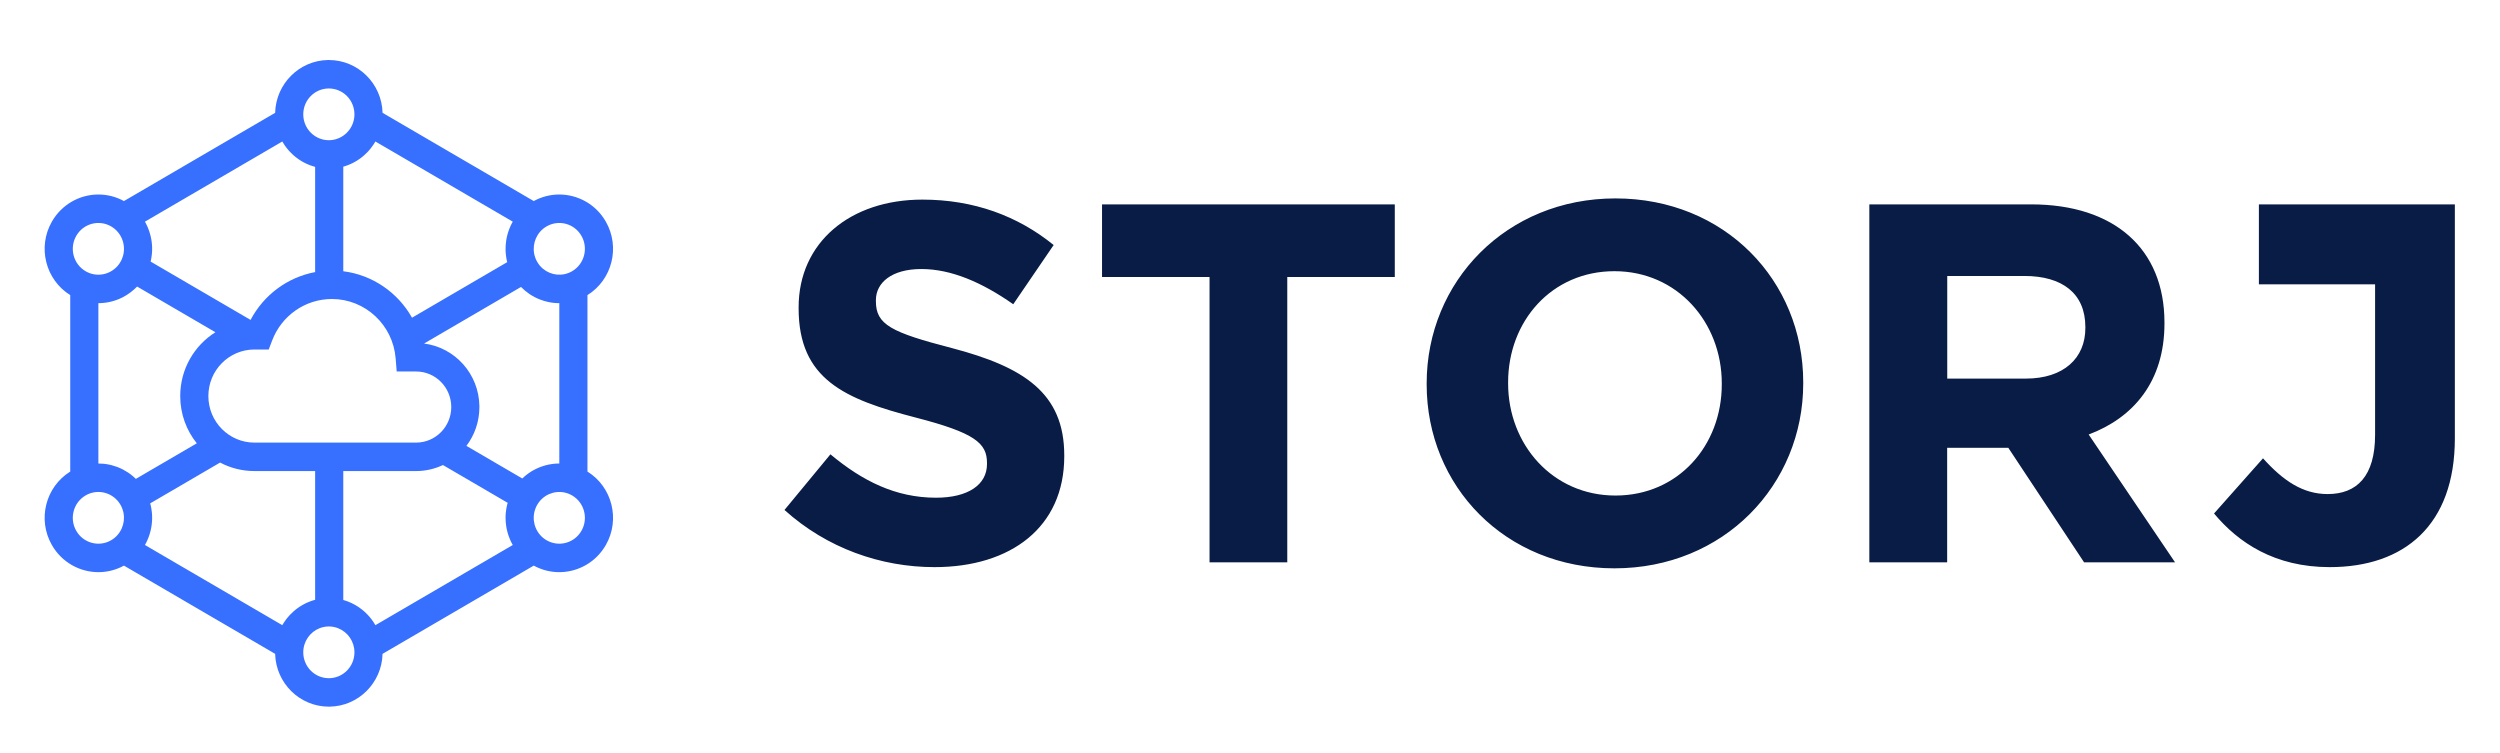
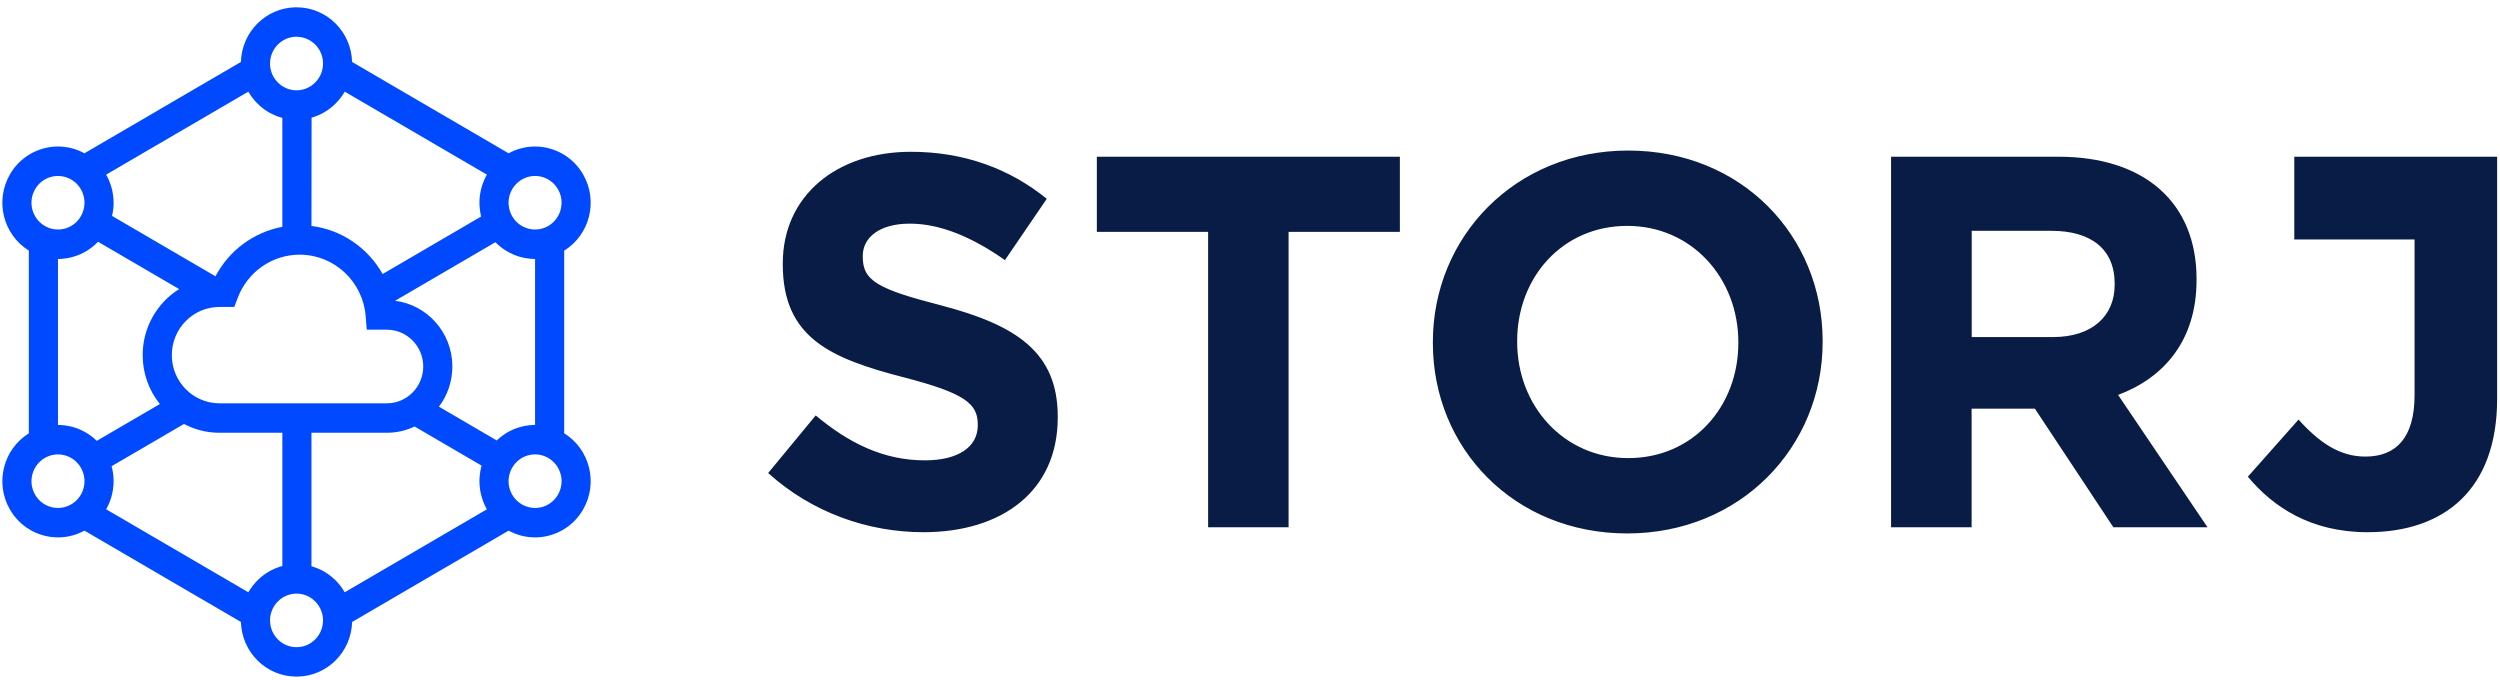
- <svg xmlns="http://www.w3.org/2000/svg" width="236" height="71" viewBox="0 0 236 71" fill="none">
-   <path d="M31.043 66.708C28.289 66.708 26.047 64.489 25.973 61.723L11.7 53.394C10.958 53.8 10.158 54 9.365 54.011L9.286 54.012C7.535 54.01 5.833 53.09 4.895 51.447C3.518 49.036 4.298 45.964 6.63 44.516L6.63 27.858C4.298 26.409 3.518 23.337 4.895 20.926C5.819 19.308 7.485 18.391 9.208 18.362L9.286 18.362C10.105 18.361 10.934 18.56 11.7 18.98L25.973 10.651C26.047 7.913 28.244 5.711 30.959 5.666L31.043 5.666C33.797 5.666 36.039 7.885 36.114 10.651L50.385 18.98C51.128 18.574 51.929 18.374 52.722 18.362L52.8 18.362C54.551 18.364 56.253 19.283 57.192 20.926C58.569 23.337 57.788 26.409 55.456 27.858L55.456 44.516C57.788 45.964 58.569 49.036 57.192 51.447C56.267 53.066 54.602 53.982 52.878 54.011L52.8 54.012C51.982 54.013 51.153 53.813 50.386 53.394L36.114 61.723C36.04 64.461 33.843 66.663 31.127 66.707L31.043 66.708ZM31.043 13.234L31.109 13.233C31.114 13.233 31.12 13.233 31.125 13.233L31.109 13.233C31.131 13.233 31.153 13.232 31.174 13.231L31.125 13.233C31.149 13.232 31.173 13.231 31.197 13.229L31.174 13.231C31.197 13.23 31.219 13.228 31.241 13.226L31.197 13.229C31.219 13.228 31.24 13.226 31.262 13.225L31.241 13.226C31.261 13.225 31.28 13.223 31.3 13.221L31.262 13.225C31.286 13.222 31.31 13.22 31.333 13.217L31.3 13.221C31.322 13.218 31.344 13.216 31.366 13.213L31.333 13.217C31.353 13.215 31.373 13.212 31.393 13.209L31.366 13.213C31.39 13.21 31.415 13.206 31.439 13.202L31.393 13.209C31.413 13.206 31.433 13.203 31.453 13.199L31.439 13.202C31.46 13.198 31.481 13.194 31.502 13.19L31.453 13.199C31.475 13.196 31.497 13.191 31.519 13.187L31.502 13.19C31.529 13.185 31.555 13.18 31.581 13.174L31.519 13.187C31.569 13.177 31.619 13.165 31.668 13.152C31.68 13.149 31.692 13.145 31.705 13.142L31.668 13.152C31.688 13.146 31.708 13.141 31.728 13.135L31.705 13.142C31.723 13.137 31.741 13.131 31.759 13.126L31.728 13.135C32.728 12.836 33.459 11.901 33.459 10.793C33.459 9.444 32.377 8.351 31.043 8.351C29.709 8.351 28.628 9.444 28.628 10.793C28.628 11.889 29.342 12.816 30.326 13.125C30.338 13.129 30.35 13.133 30.363 13.136L30.326 13.125C30.344 13.131 30.363 13.136 30.381 13.142L30.363 13.136C30.383 13.142 30.402 13.148 30.422 13.153L30.381 13.142C30.402 13.148 30.424 13.153 30.446 13.159L30.422 13.153C30.47 13.166 30.518 13.177 30.566 13.187C30.574 13.188 30.581 13.19 30.589 13.191L30.566 13.187C30.588 13.191 30.611 13.195 30.634 13.199L30.589 13.191C30.608 13.195 30.626 13.198 30.645 13.201L30.634 13.199C30.654 13.203 30.674 13.206 30.695 13.209L30.645 13.201C30.67 13.206 30.695 13.209 30.72 13.213L30.695 13.209C30.714 13.212 30.733 13.215 30.753 13.217L30.72 13.213C30.742 13.216 30.764 13.218 30.787 13.221L30.753 13.217C30.777 13.22 30.8 13.222 30.824 13.225L30.787 13.221C30.806 13.223 30.826 13.225 30.845 13.226L30.824 13.225C30.846 13.226 30.868 13.228 30.889 13.229L30.845 13.226C30.867 13.228 30.89 13.23 30.912 13.231L30.889 13.229C30.913 13.231 30.937 13.232 30.961 13.233L30.912 13.231C30.955 13.233 30.999 13.234 31.043 13.234ZM38.895 29.991L47.88 24.747C47.874 24.722 47.868 24.696 47.862 24.67C47.86 24.663 47.858 24.655 47.856 24.647C47.852 24.629 47.848 24.611 47.844 24.594C47.842 24.581 47.839 24.568 47.836 24.555C47.833 24.54 47.83 24.525 47.827 24.51C47.824 24.494 47.821 24.479 47.818 24.463C47.809 24.417 47.801 24.372 47.793 24.326C47.791 24.315 47.789 24.303 47.788 24.291C47.77 24.18 47.757 24.068 47.746 23.956C47.745 23.944 47.744 23.931 47.743 23.919C47.739 23.871 47.736 23.824 47.734 23.777C47.733 23.773 47.733 23.769 47.733 23.765L47.734 23.777C47.732 23.752 47.731 23.728 47.73 23.703C47.73 23.689 47.729 23.674 47.728 23.659C47.728 23.643 47.727 23.627 47.727 23.611C47.727 23.598 47.727 23.586 47.727 23.573C47.726 23.561 47.726 23.549 47.726 23.537C47.726 23.525 47.726 23.514 47.726 23.503L47.726 23.537C47.724 23.263 47.743 22.991 47.784 22.723C47.79 22.678 47.798 22.634 47.806 22.589C47.809 22.57 47.812 22.55 47.816 22.531C47.824 22.49 47.832 22.449 47.841 22.408C47.844 22.394 47.847 22.379 47.85 22.364C47.853 22.354 47.855 22.343 47.858 22.333C47.86 22.323 47.862 22.313 47.864 22.303C47.869 22.284 47.873 22.265 47.878 22.247C47.892 22.191 47.907 22.135 47.922 22.079C47.934 22.04 47.946 22 47.958 21.96C47.962 21.947 47.966 21.933 47.97 21.92C47.974 21.909 47.977 21.898 47.981 21.887C47.985 21.875 47.989 21.862 47.993 21.849C47.999 21.832 48.005 21.815 48.011 21.797C48.014 21.789 48.017 21.781 48.02 21.772C48.026 21.755 48.032 21.739 48.038 21.722C48.039 21.718 48.04 21.715 48.042 21.711C48.05 21.69 48.057 21.668 48.066 21.647C48.085 21.597 48.104 21.547 48.125 21.497C48.142 21.458 48.158 21.419 48.176 21.379C48.182 21.366 48.188 21.353 48.194 21.34C48.198 21.331 48.202 21.323 48.206 21.314C48.214 21.296 48.222 21.279 48.231 21.261C48.237 21.248 48.242 21.236 48.248 21.224C48.254 21.212 48.26 21.201 48.265 21.19C48.272 21.175 48.28 21.161 48.287 21.146C48.292 21.137 48.296 21.128 48.301 21.119C48.309 21.104 48.316 21.089 48.324 21.074C48.329 21.066 48.333 21.057 48.338 21.049C48.36 21.008 48.382 20.967 48.406 20.926L35.437 13.357C35.434 13.361 35.431 13.366 35.429 13.37C35.405 13.412 35.38 13.453 35.355 13.494C35.351 13.501 35.347 13.508 35.343 13.514C35.333 13.53 35.323 13.545 35.314 13.56C35.307 13.57 35.301 13.58 35.295 13.59C35.287 13.602 35.279 13.614 35.271 13.627C35.264 13.638 35.256 13.649 35.249 13.66C35.244 13.667 35.239 13.674 35.234 13.681C35.156 13.798 35.073 13.911 34.985 14.02C34.96 14.051 34.934 14.083 34.907 14.114C34.883 14.143 34.858 14.172 34.833 14.2C34.821 14.214 34.809 14.227 34.797 14.241C34.791 14.248 34.784 14.256 34.777 14.263C34.77 14.271 34.763 14.278 34.756 14.286C34.727 14.318 34.698 14.349 34.668 14.379C34.575 14.476 34.477 14.569 34.377 14.658L34.367 14.665C34.335 14.694 34.302 14.722 34.269 14.75C34.264 14.754 34.258 14.759 34.253 14.763C34.241 14.773 34.228 14.784 34.216 14.794C34.204 14.803 34.193 14.812 34.182 14.821C34.175 14.826 34.169 14.831 34.163 14.836C34.122 14.868 34.081 14.9 34.039 14.931C34.036 14.933 34.034 14.935 34.031 14.936C34.019 14.946 34.006 14.955 33.993 14.964C33.962 14.987 33.931 15.008 33.901 15.03L33.888 15.039C33.8 15.098 33.712 15.155 33.621 15.21C33.612 15.215 33.603 15.22 33.594 15.226C33.557 15.247 33.52 15.268 33.483 15.289C33.467 15.298 33.452 15.306 33.437 15.314C33.428 15.319 33.419 15.324 33.41 15.329C33.4 15.334 33.39 15.34 33.379 15.345C33.361 15.354 33.344 15.364 33.326 15.373C33.319 15.377 33.312 15.38 33.304 15.384C33.263 15.405 33.222 15.425 33.18 15.444C33.171 15.449 33.161 15.453 33.152 15.457C33.109 15.477 33.066 15.496 33.023 15.515C32.98 15.533 32.938 15.551 32.895 15.568C32.855 15.584 32.815 15.599 32.775 15.613C32.766 15.617 32.756 15.62 32.746 15.624C32.728 15.631 32.709 15.637 32.691 15.644C32.686 15.645 32.681 15.647 32.677 15.648C32.656 15.655 32.636 15.662 32.615 15.669C32.607 15.672 32.599 15.674 32.591 15.677C32.571 15.684 32.55 15.69 32.529 15.697C32.524 15.698 32.519 15.7 32.514 15.701C32.497 15.707 32.48 15.712 32.462 15.717C32.447 15.721 32.432 15.726 32.417 15.73C32.413 15.731 32.41 15.732 32.406 15.733L32.406 25.607C35.181 25.954 37.564 27.625 38.895 29.991ZM23.653 30.199C24.895 27.842 27.14 26.173 29.749 25.686L29.749 15.752C29.72 15.744 29.691 15.736 29.662 15.728C29.649 15.724 29.636 15.72 29.623 15.716C29.525 15.688 29.429 15.656 29.333 15.621C29.325 15.618 29.316 15.615 29.308 15.612C29.289 15.605 29.27 15.598 29.252 15.591C29.245 15.589 29.239 15.586 29.232 15.584C29.215 15.577 29.197 15.57 29.179 15.563C29.17 15.559 29.162 15.556 29.152 15.552C29.132 15.544 29.112 15.536 29.092 15.527C29.087 15.525 29.081 15.523 29.076 15.52C29.031 15.501 28.987 15.482 28.943 15.461C28.931 15.456 28.919 15.45 28.907 15.445C28.872 15.428 28.837 15.411 28.803 15.394C28.781 15.383 28.759 15.372 28.738 15.361C28.725 15.355 28.712 15.348 28.7 15.341C28.694 15.338 28.689 15.336 28.684 15.333C28.664 15.322 28.643 15.311 28.623 15.3C28.616 15.296 28.609 15.292 28.602 15.288C28.59 15.281 28.578 15.275 28.565 15.268C28.527 15.246 28.488 15.223 28.45 15.2C28.442 15.195 28.434 15.191 28.425 15.185C28.41 15.176 28.394 15.166 28.378 15.156C28.368 15.15 28.359 15.144 28.349 15.138C28.339 15.132 28.329 15.125 28.32 15.119C28.308 15.112 28.297 15.105 28.286 15.097C28.25 15.074 28.215 15.05 28.18 15.026C28.168 15.017 28.155 15.009 28.143 15C28.08 14.956 28.019 14.91 27.958 14.863C27.947 14.854 27.935 14.845 27.923 14.836L27.914 14.828C27.865 14.789 27.816 14.749 27.768 14.708C27.757 14.698 27.745 14.688 27.733 14.678C27.721 14.668 27.709 14.657 27.697 14.646C27.689 14.639 27.68 14.632 27.672 14.624C27.666 14.618 27.659 14.612 27.652 14.606C27.557 14.519 27.464 14.428 27.375 14.334C27.367 14.326 27.359 14.317 27.351 14.309C27.314 14.269 27.278 14.229 27.243 14.189L27.241 14.187C27.179 14.115 27.118 14.042 27.06 13.968C27.051 13.957 27.043 13.945 27.034 13.934C27.026 13.924 27.018 13.913 27.01 13.903C27.002 13.892 26.993 13.88 26.985 13.869C26.979 13.861 26.973 13.853 26.967 13.845C26.956 13.83 26.945 13.815 26.934 13.8C26.928 13.791 26.922 13.782 26.915 13.773C26.907 13.761 26.898 13.749 26.89 13.737C26.883 13.727 26.876 13.716 26.869 13.706C26.859 13.693 26.85 13.679 26.841 13.665C26.835 13.656 26.828 13.646 26.822 13.636C26.767 13.554 26.715 13.47 26.666 13.385L26.65 13.357L13.681 20.926C13.708 20.974 13.734 21.021 13.76 21.069C13.768 21.086 13.777 21.102 13.785 21.119C13.792 21.131 13.798 21.144 13.804 21.156C13.808 21.163 13.812 21.171 13.815 21.178C13.838 21.223 13.86 21.269 13.881 21.314C13.885 21.323 13.889 21.331 13.893 21.34C13.9 21.356 13.907 21.372 13.915 21.389C13.918 21.396 13.921 21.404 13.925 21.412C13.932 21.429 13.94 21.446 13.947 21.463C13.977 21.535 14.006 21.607 14.033 21.68C14.059 21.75 14.084 21.82 14.107 21.891C14.11 21.9 14.113 21.909 14.115 21.918C14.149 22.025 14.18 22.134 14.207 22.243C14.21 22.255 14.213 22.268 14.216 22.28C14.227 22.323 14.236 22.366 14.245 22.408C14.248 22.419 14.25 22.429 14.252 22.439C14.256 22.459 14.26 22.479 14.264 22.499C14.266 22.509 14.268 22.518 14.27 22.527C14.284 22.601 14.296 22.675 14.307 22.75C14.31 22.776 14.314 22.802 14.318 22.829C14.322 22.864 14.326 22.9 14.33 22.935C14.338 23.01 14.345 23.084 14.35 23.159C14.351 23.174 14.351 23.189 14.352 23.204C14.353 23.215 14.354 23.227 14.354 23.238C14.357 23.286 14.358 23.335 14.359 23.383C14.36 23.434 14.361 23.485 14.36 23.537C14.36 23.549 14.36 23.561 14.36 23.574C14.36 23.583 14.36 23.592 14.359 23.601C14.358 23.65 14.357 23.699 14.354 23.748C14.353 23.766 14.352 23.783 14.351 23.801C14.351 23.813 14.35 23.825 14.349 23.837C14.348 23.846 14.348 23.856 14.347 23.866C14.343 23.922 14.338 23.979 14.332 24.035C14.332 24.036 14.332 24.037 14.332 24.038L14.332 24.035C14.32 24.151 14.304 24.268 14.283 24.384C14.281 24.395 14.279 24.406 14.277 24.417C14.275 24.432 14.272 24.446 14.269 24.46C14.261 24.503 14.253 24.545 14.243 24.587C14.236 24.623 14.228 24.658 14.219 24.694L23.653 30.199ZM54.007 25.604C55.162 24.93 55.558 23.437 54.891 22.269C54.224 21.101 52.746 20.701 51.591 21.375C50.681 21.907 50.242 22.947 50.424 23.936C50.425 23.945 50.427 23.955 50.429 23.965L50.424 23.936C50.427 23.954 50.431 23.973 50.434 23.991L50.429 23.965C50.434 23.988 50.439 24.012 50.444 24.035L50.434 23.991C50.439 24.015 50.445 24.04 50.451 24.065L50.444 24.035C50.448 24.054 50.453 24.074 50.458 24.093L50.451 24.065C50.456 24.085 50.461 24.106 50.467 24.127L50.458 24.093C50.464 24.116 50.47 24.139 50.476 24.161L50.467 24.127C50.472 24.147 50.477 24.166 50.483 24.186L50.476 24.161C50.496 24.233 50.52 24.304 50.547 24.375C50.551 24.384 50.555 24.394 50.559 24.404L50.547 24.375C50.556 24.397 50.565 24.419 50.574 24.441L50.559 24.404C50.567 24.424 50.576 24.445 50.584 24.465L50.574 24.441C50.582 24.459 50.59 24.478 50.598 24.496L50.584 24.465C50.595 24.488 50.605 24.512 50.616 24.536L50.598 24.496C50.607 24.516 50.616 24.536 50.626 24.555L50.616 24.536C50.626 24.555 50.635 24.575 50.645 24.594L50.626 24.555C50.637 24.579 50.649 24.603 50.661 24.627L50.645 24.594C50.659 24.622 50.673 24.649 50.688 24.677L50.707 24.711C50.74 24.768 50.775 24.825 50.812 24.879C50.818 24.887 50.823 24.894 50.828 24.902L50.812 24.879C50.838 24.917 50.865 24.954 50.893 24.99C50.898 24.996 50.903 25.003 50.908 25.009L50.893 24.99C50.904 25.005 50.916 25.019 50.927 25.034L50.908 25.009C50.923 25.029 50.939 25.048 50.955 25.068L50.927 25.034C50.941 25.05 50.954 25.066 50.967 25.082L50.955 25.068C50.967 25.082 50.98 25.097 50.992 25.111L50.967 25.082C51 25.12 51.033 25.157 51.068 25.193C51.092 25.219 51.118 25.244 51.144 25.269C51.167 25.291 51.192 25.314 51.217 25.335C51.23 25.347 51.243 25.358 51.257 25.37L51.217 25.335C51.232 25.349 51.248 25.363 51.265 25.377L51.257 25.37C52.012 26.003 53.107 26.129 54.007 25.604ZM10.962 25.25L10.981 25.231C11.006 25.207 11.03 25.182 11.054 25.156C11.057 25.152 11.06 25.149 11.063 25.145L11.054 25.156C11.069 25.14 11.083 25.123 11.098 25.107L11.063 25.145C11.079 25.128 11.095 25.11 11.11 25.093L11.098 25.107C11.113 25.09 11.127 25.072 11.142 25.055L11.11 25.093C11.123 25.077 11.136 25.062 11.149 25.046L11.142 25.055C11.154 25.04 11.166 25.024 11.178 25.009L11.149 25.046C11.166 25.026 11.182 25.005 11.198 24.983L11.178 25.009C11.192 24.992 11.206 24.974 11.219 24.956L11.198 24.983C11.211 24.967 11.223 24.951 11.235 24.935L11.219 24.956C11.232 24.939 11.244 24.922 11.257 24.904L11.235 24.935C11.248 24.916 11.261 24.897 11.274 24.878L11.257 24.904C11.3 24.842 11.341 24.777 11.379 24.711C11.386 24.699 11.392 24.688 11.398 24.677L11.379 24.711C11.408 24.661 11.434 24.611 11.459 24.56C11.464 24.547 11.47 24.535 11.476 24.522L11.459 24.56C11.466 24.545 11.472 24.531 11.479 24.517L11.476 24.522C11.486 24.502 11.495 24.481 11.504 24.461C11.506 24.455 11.509 24.448 11.512 24.442L11.504 24.461C11.543 24.37 11.576 24.278 11.603 24.185C11.605 24.179 11.607 24.174 11.608 24.168L11.603 24.185C11.61 24.164 11.616 24.143 11.621 24.122L11.608 24.168C11.615 24.145 11.621 24.123 11.627 24.1L11.621 24.122C11.627 24.102 11.632 24.081 11.636 24.061L11.627 24.1C11.638 24.055 11.649 24.009 11.658 23.963C11.659 23.957 11.66 23.951 11.661 23.944L11.658 23.963C11.852 22.966 11.414 21.912 10.495 21.375C9.34 20.701 7.863 21.101 7.196 22.269C6.529 23.437 6.924 24.93 8.08 25.604C9.033 26.161 10.206 25.985 10.962 25.25ZM12.824 45.206L18.578 41.848C17.599 40.631 17.013 39.078 17.013 37.387C17.013 34.843 18.341 32.612 20.335 31.364L12.941 27.048C12.911 27.08 12.88 27.111 12.85 27.142C12.797 27.194 12.743 27.246 12.688 27.296C12.465 27.5 12.226 27.681 11.974 27.84C11.877 27.901 11.777 27.96 11.675 28.014L11.672 28.016C11.626 28.041 11.58 28.065 11.533 28.088C11.466 28.121 11.398 28.153 11.329 28.184C11.306 28.194 11.283 28.204 11.26 28.214C11.208 28.236 11.155 28.257 11.102 28.278C11.068 28.291 11.034 28.304 10.999 28.316C10.935 28.34 10.871 28.361 10.806 28.382C10.766 28.395 10.726 28.407 10.686 28.418C10.616 28.439 10.545 28.457 10.474 28.475C10.432 28.485 10.39 28.495 10.347 28.504C10.306 28.513 10.265 28.521 10.224 28.529C10.216 28.53 10.208 28.532 10.2 28.534C10.169 28.539 10.138 28.545 10.107 28.55C10.066 28.557 10.024 28.563 9.983 28.569C9.979 28.57 9.974 28.57 9.97 28.571C9.961 28.572 9.953 28.573 9.944 28.574C9.896 28.581 9.848 28.586 9.799 28.591C9.753 28.596 9.706 28.6 9.659 28.604C9.649 28.605 9.638 28.605 9.627 28.606C9.579 28.609 9.532 28.612 9.484 28.614C9.475 28.614 9.465 28.615 9.455 28.615C9.426 28.616 9.396 28.617 9.367 28.617L9.288 28.618L9.287 28.618L9.287 43.756H9.288C9.445 43.756 9.602 43.763 9.757 43.778C9.785 43.781 9.813 43.784 9.841 43.787C9.904 43.794 9.967 43.802 10.03 43.812C10.074 43.818 10.118 43.825 10.162 43.833C10.221 43.844 10.279 43.855 10.337 43.867C10.384 43.877 10.431 43.888 10.477 43.9L10.561 43.921C10.717 43.962 10.872 44.01 11.024 44.066C11.06 44.079 11.095 44.093 11.13 44.106C11.202 44.135 11.274 44.165 11.345 44.197C11.357 44.202 11.369 44.208 11.381 44.213C11.41 44.227 11.439 44.24 11.468 44.254C11.523 44.28 11.577 44.307 11.631 44.336C11.781 44.415 11.927 44.501 12.07 44.595C12.106 44.619 12.141 44.643 12.177 44.668C12.191 44.678 12.206 44.688 12.22 44.699C12.265 44.731 12.309 44.763 12.352 44.797C12.517 44.923 12.674 45.059 12.824 45.206ZM49.302 45.168L49.329 45.142C49.417 45.059 49.507 44.979 49.6 44.903C49.764 44.768 49.935 44.645 50.113 44.533L50.115 44.532C50.154 44.508 50.193 44.484 50.232 44.46C50.241 44.455 50.251 44.45 50.26 44.444L50.232 44.46C50.308 44.416 50.385 44.373 50.463 44.332C50.574 44.274 50.687 44.22 50.801 44.17C50.973 44.096 51.149 44.032 51.328 43.977C51.34 43.973 51.352 43.969 51.365 43.966C51.405 43.954 51.445 43.943 51.485 43.931C51.551 43.914 51.617 43.897 51.683 43.882C51.699 43.879 51.714 43.875 51.73 43.872C51.775 43.862 51.819 43.853 51.864 43.844C51.868 43.843 51.872 43.843 51.876 43.842C51.898 43.838 51.921 43.834 51.943 43.83L51.876 43.842C51.91 43.836 51.945 43.83 51.979 43.824C52.025 43.816 52.071 43.809 52.116 43.803C52.165 43.796 52.214 43.79 52.262 43.785C52.271 43.784 52.279 43.783 52.288 43.782C52.333 43.778 52.379 43.773 52.425 43.77C52.436 43.769 52.448 43.768 52.459 43.767C52.505 43.764 52.55 43.762 52.596 43.76C52.608 43.76 52.619 43.759 52.631 43.759C52.637 43.758 52.642 43.758 52.647 43.758C52.697 43.757 52.748 43.756 52.799 43.756L52.788 43.756L52.798 43.756L52.799 43.756L52.799 28.618H52.798C52.705 28.618 52.611 28.615 52.518 28.61C52.48 28.608 52.441 28.605 52.402 28.602C52.35 28.598 52.298 28.593 52.246 28.587C52.192 28.581 52.138 28.574 52.083 28.566C52.047 28.561 52.01 28.555 51.974 28.549C51.93 28.542 51.886 28.534 51.842 28.525C51.8 28.517 51.758 28.508 51.717 28.499C51.597 28.473 51.479 28.442 51.361 28.407C51.225 28.366 51.091 28.32 50.959 28.268C50.912 28.25 50.864 28.23 50.818 28.21C50.803 28.204 50.788 28.197 50.773 28.191C50.71 28.163 50.648 28.134 50.587 28.104C50.554 28.088 50.523 28.073 50.491 28.056C50.392 28.005 50.295 27.951 50.199 27.893C50.17 27.876 50.141 27.858 50.112 27.84L50.04 27.793C50.016 27.777 49.991 27.762 49.968 27.745C49.687 27.555 49.425 27.335 49.184 27.088L40.03 32.43C42.944 32.8 45.206 35.291 45.255 38.325L45.255 38.425C45.255 39.804 44.799 41.075 44.03 42.091L49.302 45.168ZM30.731 41.782H39.277C41.112 41.782 42.599 40.279 42.599 38.425C42.599 36.571 41.112 35.068 39.277 35.068L37.448 35.068L37.349 33.833C37.098 30.678 34.483 28.226 31.331 28.226C28.813 28.226 26.586 29.798 25.695 32.133L25.367 32.993L24.018 32.993C21.616 32.993 19.67 34.96 19.67 37.387C19.67 39.815 21.616 41.782 24.018 41.782H30.511C30.541 41.782 30.57 41.782 30.598 41.781L30.626 41.781L30.693 41.782L30.731 41.782ZM26.65 59.017L26.664 58.992C26.685 58.955 26.707 58.919 26.729 58.883C26.735 58.872 26.742 58.861 26.749 58.85C26.755 58.841 26.761 58.831 26.767 58.821C26.775 58.809 26.783 58.797 26.79 58.786C26.855 58.684 26.924 58.586 26.996 58.489C27.032 58.442 27.068 58.396 27.105 58.35C27.164 58.276 27.226 58.203 27.289 58.133C27.295 58.126 27.301 58.12 27.307 58.113C27.318 58.1 27.33 58.088 27.342 58.075C27.348 58.068 27.355 58.061 27.361 58.055C27.373 58.042 27.385 58.029 27.398 58.016C27.506 57.902 27.62 57.794 27.738 57.691C27.792 57.645 27.846 57.599 27.901 57.555C27.909 57.55 27.916 57.544 27.923 57.538C27.936 57.528 27.95 57.517 27.963 57.507C27.974 57.498 27.986 57.489 27.998 57.48C28.006 57.474 28.014 57.468 28.022 57.462C28.057 57.436 28.092 57.41 28.128 57.385C28.137 57.378 28.147 57.371 28.157 57.364C28.191 57.34 28.225 57.317 28.26 57.294C28.275 57.284 28.29 57.274 28.305 57.264C28.348 57.236 28.392 57.209 28.435 57.182C28.445 57.176 28.455 57.17 28.465 57.164C28.501 57.143 28.537 57.122 28.574 57.101C28.584 57.095 28.594 57.09 28.604 57.084C28.616 57.077 28.629 57.07 28.641 57.064C28.681 57.042 28.72 57.021 28.761 57.001C28.767 56.998 28.773 56.994 28.779 56.991C28.795 56.983 28.81 56.976 28.825 56.968C28.837 56.963 28.848 56.957 28.859 56.952C28.896 56.934 28.933 56.916 28.971 56.9C29.008 56.883 29.046 56.866 29.084 56.85C29.127 56.832 29.171 56.814 29.215 56.797C29.265 56.777 29.314 56.759 29.365 56.741C29.372 56.738 29.378 56.736 29.385 56.734C29.428 56.719 29.471 56.704 29.514 56.691C29.524 56.688 29.534 56.684 29.544 56.681C29.557 56.677 29.571 56.673 29.585 56.668C29.598 56.664 29.611 56.661 29.623 56.657C29.639 56.653 29.654 56.648 29.669 56.644C29.676 56.642 29.683 56.64 29.69 56.638C29.703 56.634 29.717 56.631 29.73 56.627L29.749 56.622L29.749 44.468L24.018 44.468C22.848 44.468 21.746 44.178 20.777 43.666L14.178 47.518C14.191 47.566 14.203 47.615 14.215 47.663C14.226 47.706 14.235 47.749 14.245 47.792C14.253 47.832 14.261 47.872 14.269 47.913C14.272 47.928 14.275 47.943 14.278 47.959C14.28 47.974 14.283 47.989 14.286 48.005C14.305 48.115 14.32 48.225 14.332 48.336C14.334 48.356 14.336 48.377 14.338 48.397C14.341 48.434 14.345 48.471 14.347 48.508C14.348 48.52 14.349 48.533 14.35 48.546C14.351 48.563 14.352 48.58 14.353 48.597C14.353 48.609 14.354 48.62 14.355 48.632C14.357 48.68 14.358 48.729 14.36 48.777C14.36 48.791 14.36 48.805 14.36 48.819C14.36 48.83 14.36 48.841 14.36 48.852L14.36 48.819C14.361 48.885 14.36 48.951 14.359 49.017C14.357 49.058 14.356 49.099 14.354 49.14C14.353 49.153 14.353 49.165 14.352 49.177C14.351 49.19 14.35 49.202 14.35 49.214C14.343 49.315 14.334 49.415 14.321 49.515C14.318 49.544 14.314 49.573 14.31 49.602C14.308 49.618 14.305 49.634 14.303 49.651L14.31 49.602C14.298 49.685 14.284 49.768 14.269 49.85C14.267 49.86 14.265 49.869 14.263 49.878C14.248 49.955 14.232 50.031 14.213 50.107C14.2 50.16 14.186 50.213 14.172 50.266C14.169 50.276 14.166 50.286 14.163 50.296C14.161 50.303 14.159 50.31 14.157 50.318L14.163 50.296C14.147 50.353 14.13 50.409 14.113 50.465C14.11 50.473 14.107 50.48 14.105 50.488C14.099 50.505 14.094 50.522 14.088 50.539C14.086 50.547 14.083 50.554 14.081 50.561C14.065 50.608 14.048 50.654 14.031 50.7C14 50.782 13.967 50.863 13.933 50.943C13.908 51.002 13.881 51.06 13.854 51.117C13.847 51.131 13.84 51.145 13.834 51.159C13.828 51.17 13.823 51.181 13.817 51.192C13.81 51.206 13.803 51.22 13.796 51.234C13.791 51.243 13.787 51.252 13.782 51.261C13.775 51.276 13.767 51.291 13.759 51.306C13.734 51.353 13.708 51.4 13.681 51.447L13.681 51.448L26.65 59.017ZM35.437 59.017L48.406 51.448C48.384 51.411 48.364 51.373 48.343 51.336C48.338 51.326 48.333 51.316 48.327 51.306C48.32 51.291 48.312 51.276 48.304 51.261C48.299 51.252 48.295 51.243 48.29 51.234C48.282 51.218 48.274 51.202 48.266 51.186C48.262 51.178 48.258 51.17 48.254 51.162C48.246 51.146 48.239 51.13 48.231 51.114C48.225 51.102 48.219 51.089 48.214 51.077C48.211 51.072 48.209 51.067 48.207 51.062L48.214 51.077C48.202 51.053 48.191 51.029 48.181 51.005C48.163 50.965 48.146 50.926 48.129 50.886L48.127 50.881C48.083 50.776 48.043 50.669 48.006 50.561C48.003 50.554 48.001 50.547 47.998 50.539C47.993 50.522 47.987 50.505 47.981 50.488C47.979 50.48 47.976 50.473 47.974 50.465C47.969 50.449 47.964 50.433 47.959 50.417C47.946 50.377 47.934 50.337 47.923 50.296C47.92 50.286 47.917 50.276 47.915 50.266C47.9 50.213 47.886 50.16 47.873 50.107C47.861 50.059 47.85 50.011 47.84 49.962C47.838 49.951 47.835 49.939 47.833 49.928C47.824 49.883 47.815 49.838 47.807 49.793C47.8 49.757 47.794 49.721 47.789 49.684L47.787 49.672C47.747 49.414 47.726 49.152 47.726 48.889C47.726 48.877 47.726 48.864 47.726 48.852C47.726 48.841 47.726 48.83 47.726 48.819L47.726 48.852C47.726 48.827 47.726 48.802 47.727 48.777C47.727 48.757 47.728 48.737 47.728 48.717C47.729 48.704 47.729 48.692 47.73 48.679C47.73 48.663 47.731 48.648 47.732 48.632C47.732 48.622 47.733 48.612 47.733 48.602C47.736 48.557 47.739 48.514 47.742 48.469C47.743 48.453 47.745 48.437 47.746 48.421C47.756 48.308 47.77 48.195 47.788 48.082C47.789 48.074 47.79 48.066 47.792 48.057C47.8 48.007 47.809 47.956 47.819 47.906C47.82 47.896 47.822 47.887 47.824 47.878C47.828 47.859 47.832 47.839 47.836 47.819C47.838 47.81 47.84 47.801 47.842 47.792C47.845 47.778 47.848 47.763 47.851 47.749C47.855 47.733 47.858 47.716 47.862 47.7C47.874 47.652 47.886 47.604 47.898 47.557C47.904 47.537 47.909 47.517 47.915 47.497C47.918 47.486 47.92 47.475 47.923 47.465L41.813 43.899C41.043 44.264 40.184 44.468 39.277 44.468L32.406 44.468L32.406 56.641C32.431 56.648 32.456 56.655 32.481 56.662C32.488 56.665 32.496 56.667 32.503 56.669C32.521 56.675 32.539 56.68 32.557 56.686C32.566 56.688 32.575 56.691 32.584 56.694C32.6 56.699 32.616 56.705 32.632 56.71C32.641 56.713 32.651 56.716 32.66 56.719C32.704 56.734 32.748 56.75 32.791 56.766C32.798 56.769 32.806 56.772 32.813 56.774C32.828 56.78 32.842 56.785 32.857 56.791C32.895 56.806 32.934 56.821 32.972 56.837C33.03 56.861 33.087 56.886 33.143 56.912C33.174 56.926 33.204 56.941 33.234 56.955C33.245 56.96 33.255 56.965 33.265 56.97C33.328 57.002 33.391 57.034 33.452 57.068C33.468 57.076 33.484 57.085 33.5 57.094C33.507 57.098 33.514 57.102 33.521 57.106C33.535 57.114 33.548 57.121 33.561 57.129C33.574 57.136 33.588 57.144 33.601 57.152C33.611 57.158 33.62 57.164 33.63 57.169C33.646 57.179 33.662 57.189 33.678 57.199C33.683 57.202 33.688 57.205 33.692 57.208C33.711 57.219 33.73 57.231 33.749 57.243C33.755 57.247 33.762 57.252 33.769 57.256C33.781 57.264 33.792 57.271 33.804 57.279C33.816 57.287 33.828 57.295 33.84 57.303C33.851 57.31 33.862 57.317 33.873 57.325C33.884 57.332 33.895 57.34 33.906 57.347C33.921 57.358 33.936 57.368 33.951 57.379C33.993 57.409 34.035 57.44 34.076 57.471C34.107 57.494 34.138 57.518 34.168 57.542C34.178 57.55 34.189 57.558 34.199 57.566C34.274 57.627 34.347 57.689 34.418 57.753C34.427 57.761 34.435 57.769 34.444 57.776C34.46 57.791 34.475 57.806 34.491 57.82C34.496 57.825 34.502 57.83 34.507 57.835C34.514 57.842 34.521 57.848 34.528 57.855C34.541 57.868 34.555 57.881 34.569 57.894C34.575 57.901 34.582 57.908 34.589 57.915C34.598 57.923 34.606 57.931 34.614 57.94L34.63 57.955C34.634 57.96 34.639 57.964 34.643 57.969C34.673 57.999 34.703 58.03 34.732 58.061L34.738 58.068C34.762 58.094 34.786 58.12 34.809 58.146C34.828 58.168 34.848 58.19 34.867 58.212C34.895 58.244 34.922 58.276 34.949 58.309C34.956 58.318 34.964 58.327 34.971 58.336C34.981 58.349 34.992 58.362 35.002 58.375C35.028 58.408 35.053 58.44 35.078 58.473C35.086 58.483 35.093 58.494 35.101 58.504C35.108 58.513 35.114 58.522 35.121 58.531C35.131 58.545 35.142 58.56 35.152 58.574C35.158 58.582 35.163 58.59 35.169 58.597C35.18 58.613 35.19 58.628 35.201 58.643C35.206 58.65 35.211 58.658 35.216 58.665C35.225 58.679 35.235 58.692 35.244 58.706C35.251 58.716 35.257 58.726 35.264 58.736C35.315 58.813 35.363 58.891 35.41 58.971L35.437 59.017ZM10.495 50.998C11.407 50.466 11.846 49.422 11.662 48.432C11.661 48.425 11.659 48.418 11.658 48.41L11.662 48.432C11.654 48.392 11.646 48.352 11.636 48.312C11.595 48.141 11.535 47.972 11.456 47.809C11.453 47.802 11.449 47.794 11.445 47.786L11.456 47.809C11.448 47.792 11.439 47.775 11.431 47.758L11.445 47.786C11.434 47.764 11.423 47.743 11.411 47.721L11.379 47.663C11.346 47.605 11.311 47.55 11.274 47.495C11.269 47.487 11.263 47.479 11.258 47.471L11.274 47.495C11.262 47.478 11.25 47.461 11.238 47.443L11.258 47.471C11.245 47.453 11.232 47.435 11.218 47.416L11.238 47.443C11.223 47.423 11.209 47.404 11.194 47.384L11.218 47.416C11.207 47.401 11.195 47.386 11.183 47.37L11.194 47.384C11.18 47.366 11.166 47.348 11.152 47.331L11.183 47.37C11.17 47.353 11.156 47.336 11.142 47.319L11.152 47.331C11.126 47.3 11.1 47.269 11.073 47.239C10.326 46.408 9.082 46.184 8.08 46.769C6.924 47.444 6.529 48.937 7.196 50.105C7.863 51.272 9.34 51.672 10.495 50.998ZM54.891 50.105C55.558 48.937 55.162 47.444 54.007 46.769C53.091 46.235 51.973 46.376 51.217 47.038C51.201 47.052 51.185 47.066 51.17 47.08L51.125 47.123C51.1 47.148 51.075 47.172 51.051 47.198C51.045 47.204 51.039 47.21 51.034 47.217L51.051 47.198C51.038 47.212 51.026 47.225 51.013 47.239L51.034 47.217C51.02 47.232 51.006 47.247 50.992 47.262L51.013 47.239C50.999 47.255 50.984 47.272 50.97 47.288L50.992 47.262C50.978 47.279 50.964 47.295 50.95 47.312L50.97 47.288C50.956 47.304 50.943 47.321 50.929 47.338L50.95 47.312C50.907 47.364 50.865 47.419 50.826 47.475C50.822 47.481 50.817 47.488 50.812 47.495L50.826 47.475C50.784 47.535 50.744 47.598 50.707 47.663C50.696 47.682 50.685 47.702 50.675 47.721C50.671 47.729 50.667 47.736 50.663 47.744L50.675 47.721C50.663 47.743 50.652 47.765 50.641 47.787L50.663 47.744C50.652 47.765 50.642 47.785 50.631 47.806L50.641 47.787C50.632 47.806 50.623 47.824 50.614 47.843L50.631 47.806C50.621 47.828 50.61 47.85 50.6 47.872L50.614 47.843C50.593 47.888 50.573 47.933 50.555 47.979C50.553 47.986 50.55 47.992 50.547 47.999L50.555 47.979C50.52 48.068 50.49 48.158 50.466 48.25C50.463 48.261 50.46 48.273 50.457 48.284L50.466 48.25C50.46 48.271 50.455 48.291 50.45 48.312L50.457 48.284C50.452 48.304 50.447 48.324 50.443 48.344L50.45 48.312C50.444 48.336 50.439 48.359 50.434 48.383L50.443 48.344C50.438 48.366 50.433 48.387 50.429 48.409L50.434 48.383C50.43 48.402 50.427 48.421 50.423 48.44L50.429 48.409C50.233 49.406 50.672 50.462 51.591 50.998C52.746 51.672 54.224 51.272 54.891 50.105ZM31.043 64.022C32.377 64.022 33.459 62.929 33.459 61.581C33.459 60.548 32.825 59.666 31.929 59.309C31.922 59.306 31.916 59.303 31.909 59.301L31.929 59.309C31.913 59.302 31.896 59.296 31.879 59.289L31.909 59.301C31.89 59.293 31.87 59.286 31.85 59.279L31.879 59.289C31.861 59.282 31.842 59.276 31.823 59.269L31.85 59.279C31.831 59.272 31.811 59.265 31.791 59.258L31.823 59.269C31.802 59.262 31.781 59.255 31.76 59.248L31.791 59.258C31.77 59.251 31.749 59.245 31.728 59.239L31.76 59.248C31.742 59.243 31.723 59.237 31.705 59.232L31.728 59.239C31.708 59.233 31.688 59.227 31.668 59.222L31.705 59.232C31.683 59.226 31.661 59.22 31.639 59.214L31.668 59.222C31.619 59.208 31.569 59.197 31.519 59.187C31.508 59.184 31.498 59.182 31.487 59.18L31.519 59.187C31.5 59.183 31.481 59.179 31.462 59.176L31.487 59.18C31.465 59.176 31.444 59.172 31.422 59.169L31.462 59.176C31.438 59.172 31.415 59.168 31.392 59.164L31.422 59.169C31.406 59.167 31.391 59.164 31.376 59.162L31.392 59.164C31.368 59.161 31.344 59.158 31.32 59.155L31.376 59.162C31.354 59.159 31.333 59.157 31.312 59.154L31.32 59.155C31.299 59.153 31.279 59.151 31.259 59.149L31.312 59.154C31.289 59.151 31.265 59.149 31.242 59.147L31.259 59.149C31.236 59.147 31.213 59.145 31.19 59.144L31.242 59.147C31.22 59.145 31.198 59.144 31.176 59.143L31.19 59.144C31.169 59.142 31.147 59.141 31.125 59.141L31.176 59.143C31.132 59.14 31.088 59.139 31.043 59.139L30.977 59.14C30.972 59.14 30.966 59.14 30.961 59.141L30.977 59.14C30.955 59.141 30.933 59.142 30.91 59.143L30.961 59.141C30.939 59.141 30.918 59.142 30.896 59.144L30.91 59.143C30.888 59.144 30.866 59.146 30.844 59.147L30.896 59.144C30.873 59.145 30.851 59.147 30.828 59.149L30.844 59.147C30.821 59.149 30.798 59.151 30.775 59.154L30.828 59.149C30.807 59.151 30.787 59.153 30.767 59.155L30.775 59.154C30.753 59.157 30.731 59.159 30.71 59.162L30.767 59.155C30.743 59.158 30.72 59.161 30.697 59.164L30.71 59.162C30.694 59.164 30.678 59.167 30.663 59.169L30.697 59.164C30.672 59.168 30.648 59.172 30.625 59.176L30.663 59.169C30.643 59.172 30.624 59.176 30.605 59.179L30.625 59.176C30.605 59.179 30.585 59.183 30.566 59.187L30.605 59.179C30.551 59.189 30.498 59.201 30.445 59.215C30.438 59.217 30.43 59.218 30.422 59.221L30.445 59.215C30.424 59.22 30.402 59.226 30.381 59.232L30.422 59.221C30.402 59.226 30.383 59.232 30.363 59.237L30.381 59.232C30.362 59.238 30.343 59.243 30.323 59.249L30.363 59.237C30.341 59.244 30.319 59.251 30.297 59.258L30.323 59.249C30.303 59.256 30.283 59.262 30.264 59.269L30.297 59.258C30.277 59.265 30.256 59.272 30.236 59.279L30.264 59.269C30.245 59.276 30.226 59.282 30.207 59.289L30.236 59.279C30.216 59.286 30.196 59.294 30.176 59.301L30.207 59.289C30.191 59.295 30.175 59.301 30.159 59.308L30.176 59.301C29.271 59.653 28.628 60.541 28.628 61.581C28.628 62.929 29.709 64.022 31.043 64.022Z" fill="#376FFF" />
-   <path fill-rule="evenodd" clip-rule="evenodd" d="M152.498 18.73C162.819 18.73 170.225 26.495 170.225 36.094V36.19C170.225 45.788 162.723 53.65 152.403 53.65C142.082 53.65 134.677 45.885 134.677 36.286V36.19C134.677 26.592 142.178 18.73 152.498 18.73ZM87.07 18.843C91.932 18.843 96.08 20.385 99.465 23.131L95.651 28.721C92.695 26.649 89.787 25.396 86.974 25.396C84.162 25.396 82.684 26.697 82.684 28.335V28.432C82.684 30.648 84.114 31.371 89.882 32.865C96.652 34.648 100.466 37.106 100.466 42.984V43.081C100.466 49.779 95.412 53.537 88.214 53.537C83.161 53.537 78.06 51.755 74.055 48.14L78.393 42.888C81.397 45.394 84.543 46.984 88.357 46.984C91.36 46.984 93.172 45.779 93.172 43.804V43.707C93.172 41.828 92.028 40.864 86.45 39.419C79.728 37.684 75.39 35.805 75.39 29.106V29.01C75.39 22.89 80.253 18.843 87.07 18.843ZM231.738 19.293V41.383C231.738 49.582 226.972 53.537 219.918 53.537C214.724 53.537 211.292 51.222 209.005 48.473L213.628 43.264C215.534 45.386 217.393 46.64 219.728 46.64C222.492 46.64 224.208 44.952 224.208 41.045V26.84L213.239 26.84V19.293H231.738ZM131.668 19.293V26.148H121.519V53.087H114.181V26.148H104.032V19.293H131.668ZM191.731 19.293C199.603 19.293 204.325 23.493 204.325 30.445V30.542C204.325 35.997 201.415 39.425 197.17 41.018L205.327 53.087H196.74L189.584 42.273H183.812V53.087H176.465V19.293H191.731ZM152.403 25.601C146.476 25.601 142.366 30.318 142.366 36.094V36.19C142.366 41.966 146.572 46.779 152.498 46.779C158.425 46.779 162.536 42.062 162.536 36.286V36.19C162.536 30.414 158.33 25.601 152.403 25.601ZM191.1 26.052H183.82V35.739H191.243C194.812 35.739 196.858 33.812 196.858 30.968V30.872C196.858 27.691 194.669 26.052 191.1 26.052Z" fill="#091C45" />
+ <svg xmlns="http://www.w3.org/2000/svg" width="228" height="62" fill-rule="evenodd">
+   <path d="M21.973 56.723L7.7 48.393c-.716.394-1.519.606-2.336.618h-.079a5.06 5.06 0 0 1-4.391-2.564 5.16 5.16 0 0 1 1.735-6.93v-16.66a5.16 5.16 0 0 1-1.735-6.93 5.06 5.06 0 0 1 4.313-2.565h.078a5 5 0 0 1 2.415.618l14.272-8.33c.074-2.737 2.27-4.94 4.986-4.984h.084c2.755 0 4.996 2.219 5.07 4.985l14.272 8.33c.717-.394 1.519-.607 2.337-.619h.078a5.06 5.06 0 0 1 4.392 2.564c1.377 2.411.596 5.483-1.736 6.932v16.658c2.332 1.448 3.113 4.52 1.736 6.931a5.06 5.06 0 0 1-4.314 2.564H48.8c-.844.001-1.674-.211-2.414-.617l-14.273 8.329c-.073 2.738-2.27 4.94-4.986 4.984l-.084.001c-2.754 0-4.996-2.22-5.07-4.985zm5.07-48.489h.066l.016-.001h-.016l.065-.002-.049.002c.024 0 .048-.002.072-.004l-.023.002.067-.005-.044.003c.022 0 .043-.002.065-.004l-.02.001.058-.005-.038.004.071-.008-.033.004.066-.008-.033.004.06-.008-.027.004.073-.011-.046.007.06-.01-.014.003.063-.012-.049.01.066-.013-.017.003.08-.016-.063.013.186-.045-.037.01.06-.017-.023.007.054-.016-.03.009a2.44 2.44 0 0 0 1.73-2.342 2.43 2.43 0 0 0-2.416-2.442c-1.334 0-2.415 1.093-2.415 2.442a2.44 2.44 0 0 0 1.735 2.343l-.037-.011.055.017-.018-.006.06.017-.042-.011.065.017-.024-.006.167.038-.023-.004.068.012-.045-.008.056.01-.011-.002.06.01-.049-.008.075.012-.025-.004.058.008-.033-.004.067.008-.034-.004.071.008-.037-.004.058.005-.02-.002.064.005-.044-.003.067.005-.023-.002.072.004-.05-.002.132.003h0zm7.852 16.757l8.985-5.244-.018-.077-.006-.023-.012-.053-.008-.039-.048-.264c-.026-.17-.044-.342-.054-.514l-.001-.012v.012l-.003-.074-.002-.044v-.048l-.002-.038v-.036-.034.034a5.19 5.19 0 0 1 .124-1.173l.008-.031.007-.03.105-.383.01-.033.03-.09.01-.025.105-.275.05-.118.019-.04.011-.025.044-.09.016-.034.022-.044.014-.027.105-.193-12.97-7.57-.007.014-.074.124-.012.02-.03.046-.018.03-.046.07-.015.021c-.133.197-.279.384-.437.56l-.02.022-.02.023a4.86 4.86 0 0 1-.38.372l-.01.008-.098.084-.016.013-.037.03-.034.028-.019.015-.262.194-.014.009a5.01 5.01 0 0 1-.45.275l-.027.015-.084.044-.022.01a4.71 4.71 0 0 1-.529.23l-.029.01-.056.02-.013.005c-.02.008-.041.014-.062.021l-.024.008-.062.02-.015.004-.097.029-.011 9.877c2.775.347 5.158 2.018 6.489 4.384h0zm-15.242.208a8.71 8.71 0 0 1 6.096-4.513v-9.934l-.416-.13-.025-.01-.056-.02-.02-.008-.053-.021-.026-.01-.453-.212-.016-.008-.06-.033-.022-.012-.037-.02-.115-.068-.024-.014-.048-.03-.03-.018-.028-.019-.14-.093-.037-.026-.185-.137-.035-.027-.01-.008-.145-.12-.035-.03-.036-.032-.025-.022-.02-.018-.277-.272-.024-.025-.108-.12-.002-.002-.256-.318-.018-.024-.032-.045-.02-.027-.025-.036-.021-.03-.047-.07-.156-.252-.016-.028-12.97 7.569.124.23.011.022.066.136.011.026.023.049.01.023.022.051.16.428.008.027.092.325.01.037.028.128.007.031.078.496a5.06 5.06 0 0 1 .03.602v.064l-.006.147c0 .018-.002.035-.003.053l-.002.036-.002.029-.015.172v-.003l-.049.349-.006.033-.008.043-.05.233 9.434 5.506h0zm30.354-4.595c1.157-.683 1.551-2.169.884-3.335a2.4 2.4 0 0 0-3.3-.894 2.45 2.45 0 0 0-1.162 2.59l-.005-.03.01.056-.005-.026.015.07-.01-.044.017.074-.007-.03.014.058-.007-.028.016.062-.01-.034.02.068-.01-.034.016.059-.007-.025a2.47 2.47 0 0 0 .083.243l-.012-.03.027.067-.015-.037.025.06-.01-.023.024.055-.014-.031.032.071-.018-.04.028.06-.01-.02.029.058-.02-.039.036.072-.016-.033.043.083.02.034.12.191-.016-.023.096.13-.015-.019.034.044-.02-.025.048.059-.028-.034.04.048-.012-.014.037.043-.025-.029a2.46 2.46 0 0 0 .29.288l-.04-.035.048.042-.008-.007c.755.633 1.85.76 2.75.234h0zM6.962 20.25l.02-.019.081-.086-.01.011.045-.049-.035.038.047-.052-.012.014.044-.052-.032.038.039-.047-.007.009.036-.046-.03.037a.77.77 0 0 0 .05-.063l-.02.026.04-.053-.02.027.037-.048-.016.021.038-.052-.022.03.04-.056-.018.026a2.45 2.45 0 0 0 .141-.227l-.019.034.097-.189-.018.038.021-.043-.003.005.028-.061.008-.019-.008.019a2.53 2.53 0 0 0 .1-.276l.004-.017-.005.017.018-.063-.013.046.019-.068-.006.022.015-.06-.01.038.035-.156-.003.02a2.45 2.45 0 0 0-1.163-2.589 2.4 2.4 0 0 0-3.3.894c-.667 1.167-.273 2.653.885 3.335.931.543 2.11.399 2.882-.354h0zm1.862 19.956l5.754-3.358a7.1 7.1 0 0 1-1.565-4.46c-.006-2.447 1.25-4.723 3.322-6.024l-7.394-4.316-.253.248c-.307.28-.647.521-1.013.718l-.003.002c-.216.117-.441.217-.673.3-.252.091-.511.163-.775.213l-.024.005-.217.035-.013.002c-.009 0-.017.002-.026.003l-.285.03-.032.002-.143.008-.029.001-.088.002-.079.001v15.138a5.05 5.05 0 0 1 1.189.144l.084.02c.853.225 1.633.668 2.263 1.286h0zm36.478-.038l.027-.026a5.08 5.08 0 0 1 .784-.609l.002-.001.117-.072.028-.016-.028.016c.184-.108.374-.205.57-.29a5.06 5.06 0 0 1 .526-.193l.037-.011.365-.094.134-.028.012-.002.067-.012-.067.012.386-.057.026-.003.137-.012.035-.003.136-.007.035-.001h.016l.152-.003h-.011.01V23.618c-.487-.001-.971-.073-1.437-.211-.185-.055-.366-.121-.543-.197l-.045-.02a5.06 5.06 0 0 1-.66-.35l-.073-.047a5.02 5.02 0 0 1-.856-.705L36.03 27.43c2.914.37 5.176 2.86 5.225 5.895v.1c0 1.379-.456 2.65-1.225 3.666l5.272 3.077h0zm-18.571-3.386h8.546c1.835 0 3.322-1.503 3.322-3.357s-1.487-3.357-3.322-3.357h-1.83l-.098-1.235c-.25-3.155-2.866-5.607-6.018-5.607-2.518 0-4.745 1.572-5.636 3.907l-.328.86h-1.35c-2.4 0-4.347 1.967-4.347 4.394s1.946 4.395 4.348 4.395h6.58l.028-.001.067.001h.038 0zM22.65 54.017l.014-.026.085-.14.018-.03.023-.035c.163-.253.348-.491.552-.711l.019-.02.037-.04a5.15 5.15 0 0 1 .503-.46l.022-.017.075-.058.024-.018.106-.077.029-.02.103-.071.045-.03.13-.082.03-.018.139-.08.037-.02.138-.073.046-.023.034-.016c.164-.08.333-.151.506-.211l.02-.007.129-.043.03-.01.125-.037.021-.006.04-.011.02-.005V39.468h-5.732c-1.17 0-2.272-.29-3.24-.802l-6.6 3.852.091.395.009.046.008.045a5.13 5.13 0 0 1 .074.773v.075-.033l-.006.321-.002.037-.002.037-.047.437.007-.05-.041.25-.006.027-.091.388-.009.03-.006.022.006-.022-.05.169-.008.023a5.07 5.07 0 0 1-.251.629l-.02.042-.017.033-.136.255 12.969 7.57h0zm8.787 0l12.969-7.57-.063-.111-.016-.03-.023-.045-.073-.147-.017-.037-.007-.015.007.015-.085-.191-.002-.005-.121-.32-.008-.022-.024-.074-.015-.048a5.6 5.6 0 0 1-.152-.624l-.018-.109-.002-.012c-.042-.271-.062-.545-.061-.82v-.033.033l.002-.135.002-.038.002-.047.001-.03c.013-.234.042-.466.086-.696l.005-.028.012-.059.006-.027.01-.043.046-.192.017-.06.008-.032-6.11-3.566a5.9 5.9 0 0 1-2.536.569h-6.871v12.173l.075.021.022.007c.16.048.316.104.47.168l.261.118.031.015.235.124.021.012.08.046.029.017.048.03.014.009.057.035.02.013.071.047.033.022.033.022.262.195.03.024.293.254.016.015.02.02.042.04.02.02.025.025.016.015.013.014.089.092.006.007a5.16 5.16 0 0 1 .363.436l.02.027.031.043.064.091.028.041.02.03.146.235.027.046h0zM6.495 45.998a2.45 2.45 0 0 0 1.167-2.566l-.004-.022.004.022c-.039-.216-.109-.426-.206-.623l-.011-.023.011.023-.025-.051.014.028-.034-.065-.032-.058-.105-.168-.016-.024.016.024-.036-.052.02.028-.04-.054.02.026-.044-.059.024.032-.035-.046.011.014-.043-.053.032.04-.04-.052.008.012a2.4 2.4 0 0 0-3.072-.561c-1.157.683-1.55 2.169-.883 3.335a2.4 2.4 0 0 0 3.299.893h0zm44.396-.893c.668-1.167.274-2.653-.884-3.336-.911-.532-2.063-.406-2.837.311l-.045.043-.074.075-.017.019.017-.02-.038.042.02-.022-.04.045.02-.023-.043.05.023-.027-.043.05.02-.024-.041.05.02-.026-.123.163-.014.02.014-.02a2.44 2.44 0 0 0-.151.246l-.012.023.012-.023-.034.066.022-.043-.032.062.01-.019-.027.056.017-.037-.03.066.013-.03-.067.157.008-.02c-.039.099-.072.201-.098.305l.009-.034-.016.062.007-.028-.014.06.007-.032-.016.07.009-.038-.014.065.005-.026-.01.057.005-.031a2.45 2.45 0 0 0 1.162 2.59 2.4 2.4 0 0 0 3.3-.895v.001zM27.043 59.022c1.334 0 2.416-1.093 2.416-2.441a2.44 2.44 0 0 0-1.55-2.28l.02.008-.05-.02.03.012-.059-.022.03.01-.057-.02.027.01-.06-.02.033.01-.063-.02.03.01-.062-.02.032.01-.055-.017.023.007-.06-.017.037.01-.066-.018.029.008-.18-.042.03.007-.056-.011.025.004-.065-.011.04.007-.07-.012.03.005-.046-.007.016.002-.072-.009.056.007-.064-.008.008.001-.061-.006.053.005-.07-.007.017.002-.069-.005.052.003-.066-.004h.014l-.065-.002.051.002-.133-.004-.066.001h-.016.016l-.067.003.051-.002-.065.003.014-.001-.066.004.052-.003-.068.005.016-.002-.07.007.054-.005-.061.006h.008l-.065.007.057-.007-.07.01.013-.003-.047.007.034-.005-.072.012.038-.007-.058.01.02-.003-.06.01.04-.007-.16.035-.023.007.023-.006-.064.017.041-.011-.06.016.019-.005-.058.017.04-.012-.066.02.026-.008-.06.02.034-.011-.061.02.027-.009-.056.02.029-.01-.06.022.031-.012-.048.019.017-.007a2.44 2.44 0 0 0-1.548 2.28c0 1.348 1.081 2.441 2.415 2.441h0z" fill="#0149ff" fill-rule="nonzero" />
+   <path d="M148.498 13.73c10.321 0 17.727 7.765 17.727 17.364v.096c0 9.598-7.502 17.46-17.822 17.46s-17.726-7.765-17.726-17.364v-.096c0-9.598 7.501-17.46 17.821-17.46h0zm-65.428.113c4.862 0 9.01 1.542 12.395 4.288l-3.814 5.59c-2.956-2.072-5.864-3.325-8.677-3.325s-4.29 1.301-4.29 2.94v.096c0 2.216 1.43 2.94 7.198 4.433 6.77 1.783 10.584 4.24 10.584 10.12v.096c0 6.698-5.054 10.456-12.252 10.456-5.053 0-10.154-1.782-14.159-5.397l4.338-5.252c3.004 2.506 6.15 4.096 9.964 4.096 3.003 0 4.815-1.205 4.815-3.18v-.097c0-1.879-1.144-2.843-6.722-4.288-6.722-1.735-11.06-3.614-11.06-10.313v-.096c0-6.12 4.863-10.167 11.68-10.167h0zm144.668.45v22.09c0 8.2-4.766 12.154-11.82 12.154-5.194 0-8.626-2.315-10.913-5.064l4.623-5.209c1.906 2.122 3.765 3.376 6.1 3.376 2.764 0 4.48-1.688 4.48-5.595V21.84h-10.969v-7.547h18.499 0zm-100.07 0v6.855h-10.149v26.939h-7.338V21.148h-10.149v-6.855h27.636zm60.063 0c7.872 0 12.594 4.2 12.594 11.152v.097c0 5.455-2.91 8.883-7.155 10.476l8.157 12.069h-8.587l-7.156-10.814h-5.772v10.814h-7.347V14.293h15.266zm-39.328 6.308c-5.927 0-10.037 4.717-10.037 10.493v.096c0 5.776 4.206 10.589 10.132 10.589s10.038-4.717 10.038-10.493v-.096c0-5.776-4.206-10.589-10.133-10.589zm38.697.45h-7.28v9.688h7.423c3.569 0 5.615-1.927 5.615-4.77v-.097c0-3.181-2.189-4.82-5.758-4.82v-.001z" fill="#091c45" />
</svg>
